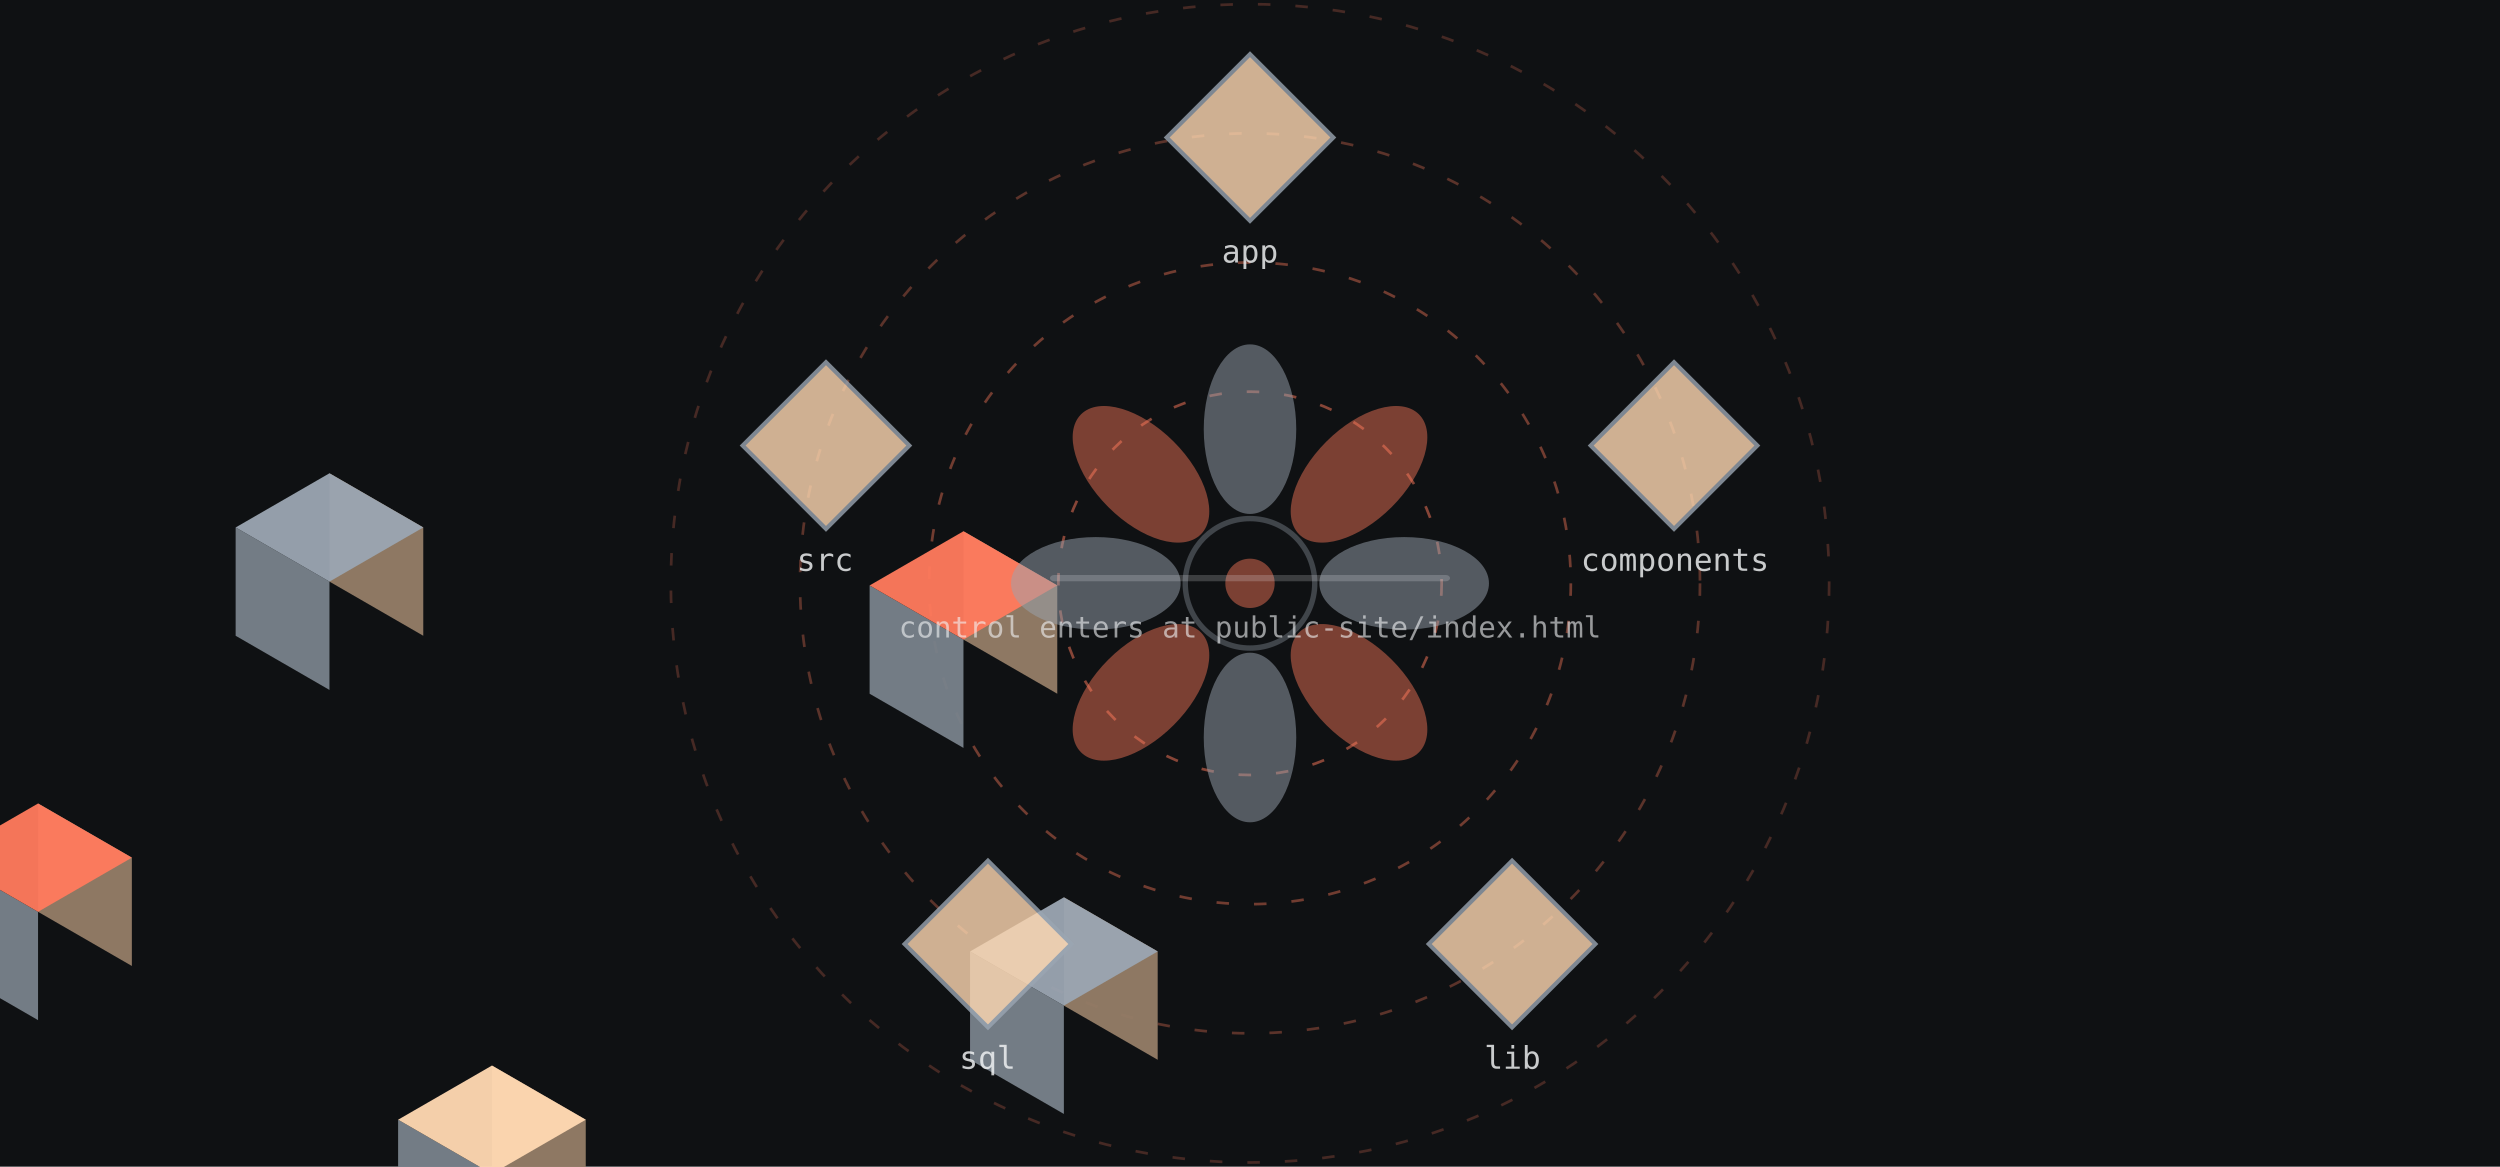
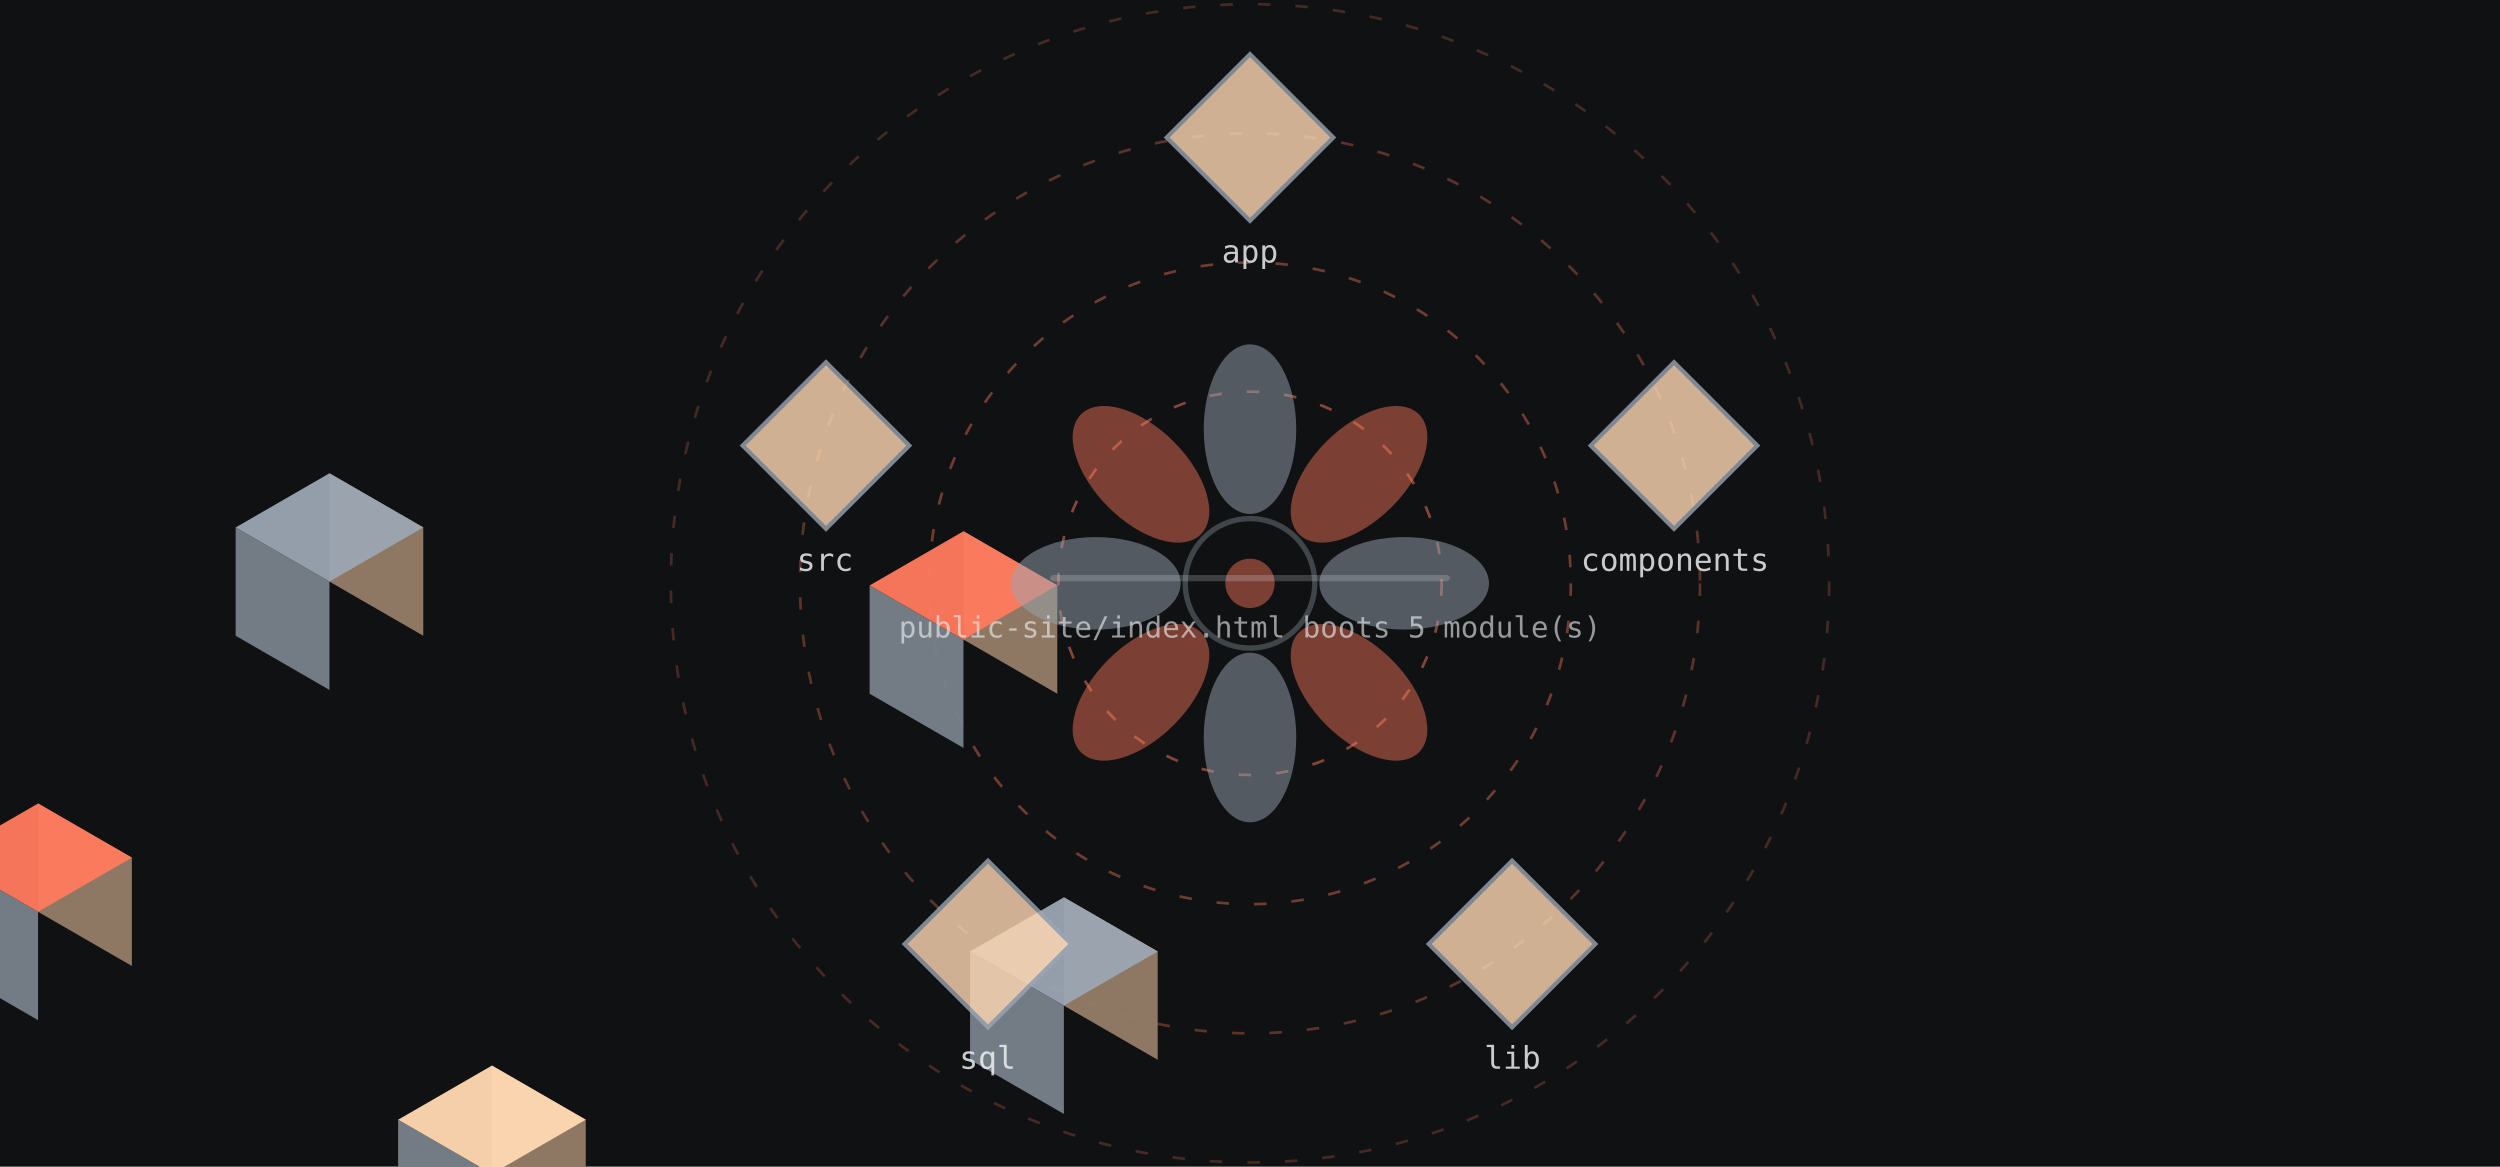
<svg xmlns="http://www.w3.org/2000/svg" viewBox="0 0 1200 560" width="1200" height="560" role="img" aria-label="ShopRight workflow">
  <rect width="1200" height="560" fill="#0f1113" />
  <defs>
    <linearGradient id="gk" x1="0" y1="0" x2="1" y2="1">
      <stop offset="0%" stop-color="#ff7a5c" />
      <stop offset="100%" stop-color="#9aa5b1" />
    </linearGradient>
  </defs>
  <circle cx="600.00" cy="280.00" r="92.00" fill="none" stroke="rgba(255,122,92,0.500)" stroke-width="1.30" opacity="1.00" stroke-dasharray="6 12" />
  <g>
    <circle cx="600.00" cy="280.00" r="92.00" fill="none" stroke="#ffd8b1" stroke-width="2.60" opacity="0.00" />
    <animate attributeName="opacity" values="0;0.85;0" dur="14.6s" begin="0.0s" repeatCount="indefinite" />
  </g>
  <circle cx="600.00" cy="280.00" r="154.00" fill="none" stroke="rgba(255,122,92,0.410)" stroke-width="1.30" opacity="1.00" stroke-dasharray="6 12" />
  <g>
    <circle cx="600.00" cy="280.00" r="154.00" fill="none" stroke="#ffd8b1" stroke-width="2.60" opacity="0.00" />
    <animate attributeName="opacity" values="0;0.85;0" dur="14.6s" begin="0.6s" repeatCount="indefinite" />
  </g>
  <circle cx="600.00" cy="280.00" r="216.00" fill="none" stroke="rgba(255,122,92,0.320)" stroke-width="1.30" opacity="1.00" stroke-dasharray="6 12" />
  <g>
    <circle cx="600.00" cy="280.00" r="216.00" fill="none" stroke="#ffd8b1" stroke-width="2.60" opacity="0.00" />
    <animate attributeName="opacity" values="0;0.85;0" dur="14.6s" begin="1.2s" repeatCount="indefinite" />
  </g>
  <circle cx="600.00" cy="280.00" r="278.00" fill="none" stroke="rgba(255,122,92,0.230)" stroke-width="1.30" opacity="1.00" stroke-dasharray="6 12" />
  <g>
    <circle cx="600.00" cy="280.00" r="278.00" fill="none" stroke="#ffd8b1" stroke-width="2.60" opacity="0.00" />
    <animate attributeName="opacity" values="0;0.85;0" dur="14.6s" begin="1.8s" repeatCount="indefinite" />
  </g>
  <polygon points="462.46,307.00 507.49,333.00 507.49,281.00 462.46,255.00" fill="#947d67" opacity="0.95" />
  <polygon points="417.42,333.00 462.46,359.00 462.46,307.00 417.42,281.00" fill="#78818a" opacity="0.95" />
  <polygon points="462.46,255.00 507.49,281.00 462.46,307.00 417.42,281.00" fill="#ff7a5c" opacity="0.95" />
  <text x="600" y="126" font-family="ui-monospace,Menlo,monospace" font-size="15" fill="rgba(241,243,245,0.820)" text-anchor="middle">app</text>
  <g>
    <polygon points="600.00,26.00 640.00,66.00 600.00,106.00 560.00,66.00" fill="#ffd8b1" opacity="0.80" stroke="#9aa5b1" stroke-width="2" />
    <animate attributeName="opacity" values="0.25;1.0;0.25" dur="14.6s" begin="0.0s" repeatCount="indefinite" />
  </g>
  <polygon points="510.66,482.70 555.69,508.70 555.69,456.70 510.66,430.70" fill="#947d67" opacity="0.95" />
  <polygon points="465.62,508.70 510.66,534.70 510.66,482.70 465.62,456.70" fill="#78818a" opacity="0.95" />
  <polygon points="510.66,430.70 555.69,456.70 510.66,482.70 465.62,456.70" fill="#9aa5b1" opacity="0.95" />
  <text x="804" y="274" font-family="ui-monospace,Menlo,monospace" font-size="15" fill="rgba(241,243,245,0.820)" text-anchor="middle">components</text>
  <g>
    <polygon points="803.53,173.87 843.53,213.87 803.53,253.87 763.53,213.87" fill="#ffd8b1" opacity="0.80" stroke="#9aa5b1" stroke-width="2" />
    <animate attributeName="opacity" values="0.25;1.0;0.25" dur="14.6s" begin="2.92s" repeatCount="indefinite" />
  </g>
  <polygon points="236.13,563.46 281.16,589.46 281.16,537.46 236.13,511.46" fill="#947d67" opacity="0.95" />
  <polygon points="191.09,589.46 236.13,615.46 236.13,563.46 191.09,537.46" fill="#78818a" opacity="0.95" />
  <polygon points="236.13,511.46 281.16,537.46 236.13,563.46 191.09,537.46" fill="#ffd8b1" opacity="0.95" />
  <text x="726" y="513" font-family="ui-monospace,Menlo,monospace" font-size="15" fill="rgba(241,243,245,0.820)" text-anchor="middle">lib</text>
  <g>
    <polygon points="725.79,413.13 765.79,453.13 725.79,493.13 685.79,453.13" fill="#ffd8b1" opacity="0.80" stroke="#9aa5b1" stroke-width="2" />
    <animate attributeName="opacity" values="0.25;1.0;0.25" dur="14.6s" begin="5.84s" repeatCount="indefinite" />
  </g>
  <polygon points="18.26,437.67 63.29,463.67 63.29,411.67 18.26,385.67" fill="#947d67" opacity="0.95" />
  <polygon points="-26.77,463.67 18.26,489.67 18.26,437.67 -26.77,411.67" fill="#78818a" opacity="0.95" />
  <polygon points="18.26,385.67 63.29,411.67 18.26,437.67 -26.77,411.67" fill="#ff7a5c" opacity="0.95" />
  <text x="474" y="513" font-family="ui-monospace,Menlo,monospace" font-size="15" fill="rgba(241,243,245,0.820)" text-anchor="middle">sql</text>
  <g>
    <polygon points="474.21,413.13 514.21,453.13 474.21,493.13 434.21,453.13" fill="#ffd8b1" opacity="0.80" stroke="#9aa5b1" stroke-width="2" />
    <animate attributeName="opacity" values="0.25;1.0;0.25" dur="14.6s" begin="8.76s" repeatCount="indefinite" />
  </g>
  <polygon points="158.14,279.17 203.17,305.17 203.17,253.17 158.14,227.17" fill="#947d67" opacity="0.95" />
  <polygon points="113.11,305.17 158.14,331.17 158.14,279.17 113.11,253.17" fill="#78818a" opacity="0.95" />
  <polygon points="158.14,227.17 203.17,253.17 158.14,279.17 113.11,253.17" fill="#9aa5b1" opacity="0.95" />
  <text x="396" y="274" font-family="ui-monospace,Menlo,monospace" font-size="15" fill="rgba(241,243,245,0.820)" text-anchor="middle">src</text>
  <g>
    <polygon points="396.47,173.87 436.47,213.87 396.47,253.87 356.47,213.87" fill="#ffd8b1" opacity="0.80" stroke="#9aa5b1" stroke-width="2" />
    <animate attributeName="opacity" values="0.25;1.0;0.25" dur="14.6s" begin="11.68s" repeatCount="indefinite" />
  </g>
  <ellipse cx="600.00" cy="206.00" rx="22.20" ry="40.70" fill="rgba(154,165,177,0.500)" opacity="1.00" transform="rotate(0.0 600.00 206.00)" />
  <ellipse cx="652.33" cy="227.67" rx="22.20" ry="40.70" fill="rgba(255,122,92,0.450)" opacity="1.00" transform="rotate(45.0 652.33 227.67)" />
  <ellipse cx="674.00" cy="280.00" rx="22.20" ry="40.70" fill="rgba(154,165,177,0.500)" opacity="1.00" transform="rotate(90.0 674.00 280.00)" />
  <ellipse cx="652.33" cy="332.33" rx="22.20" ry="40.70" fill="rgba(255,122,92,0.450)" opacity="1.00" transform="rotate(135.0 652.33 332.33)" />
  <ellipse cx="600.00" cy="354.00" rx="22.20" ry="40.70" fill="rgba(154,165,177,0.500)" opacity="1.00" transform="rotate(180.0 600.00 354.00)" />
  <ellipse cx="547.67" cy="332.33" rx="22.20" ry="40.70" fill="rgba(255,122,92,0.450)" opacity="1.00" transform="rotate(225.0 547.67 332.33)" />
  <ellipse cx="526.00" cy="280.00" rx="22.20" ry="40.70" fill="rgba(154,165,177,0.500)" opacity="1.00" transform="rotate(270.0 526.00 280.00)" />
  <ellipse cx="547.67" cy="227.67" rx="22.20" ry="40.70" fill="rgba(255,122,92,0.450)" opacity="1.00" transform="rotate(315.0 547.67 227.67)" />
  <circle cx="600.00" cy="280.00" r="31.08" fill="none" stroke="rgba(154,165,177,0.500)" stroke-width="2.59" opacity="0.70" />
  <circle cx="600.00" cy="280.00" r="11.84" fill="rgba(255,122,92,0.450)" opacity="1.00" />
  <rect x="504.00" y="276.00" width="192.00" height="3.00" rx="2.00" fill="rgba(241,243,245,0.200)" opacity="1.00" />
-   <text x="600" y="306" font-family="ui-monospace,Menlo,monospace" font-size="14" fill="rgba(241,243,245,0.600)" text-anchor="middle">control enters at public-site/index.html</text>
+   <text x="600" y="306" font-family="ui-monospace,Menlo,monospace" font-size="14" fill="rgba(241,243,245,0.600)" text-anchor="middle">public-site/index.html boots 5 module(s)</text>
</svg>
